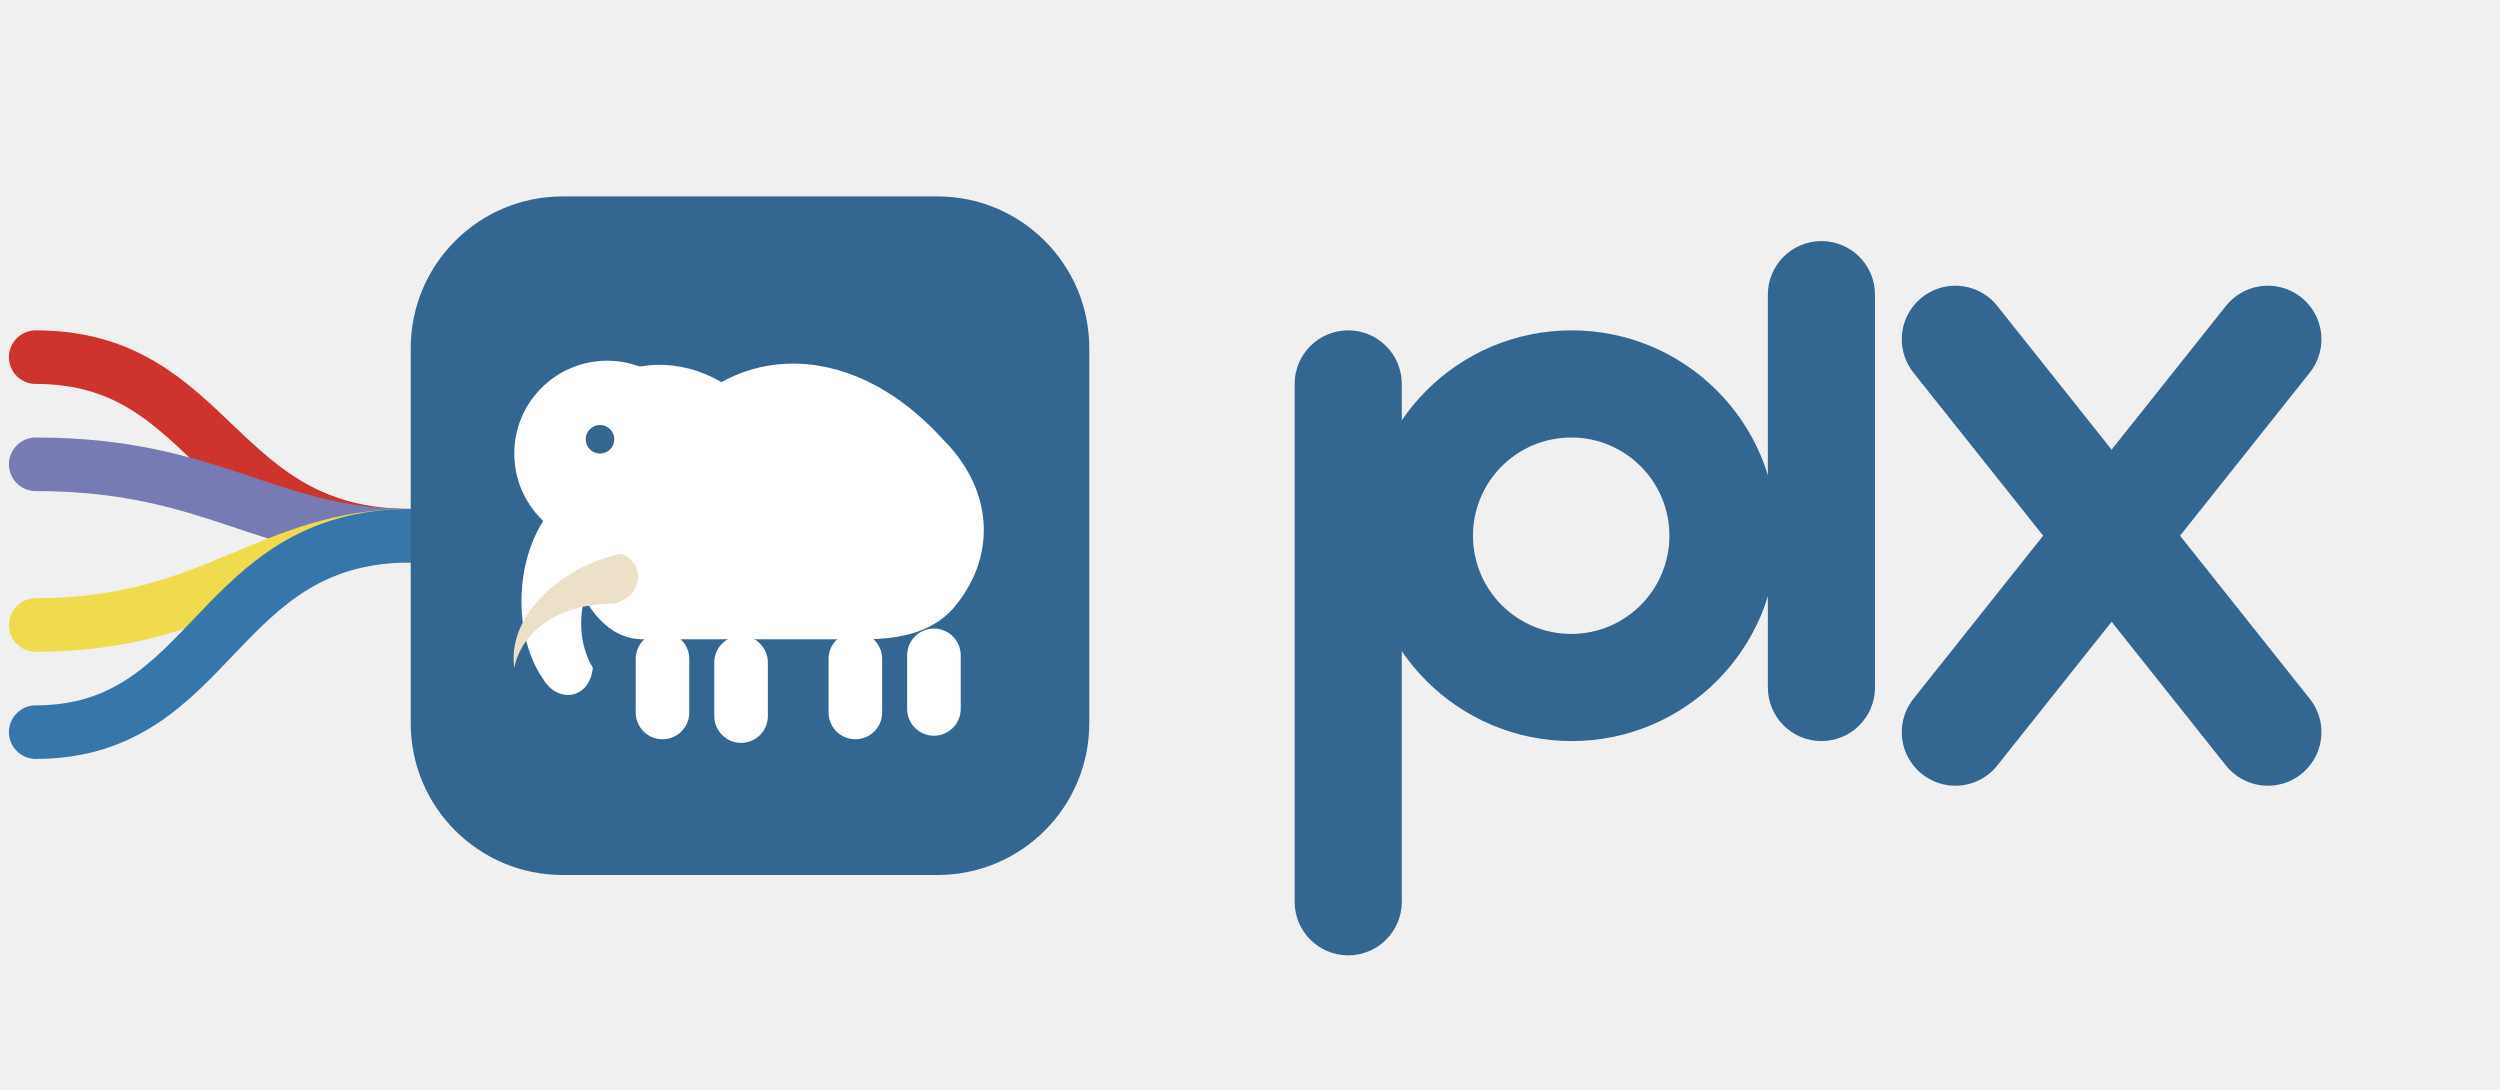
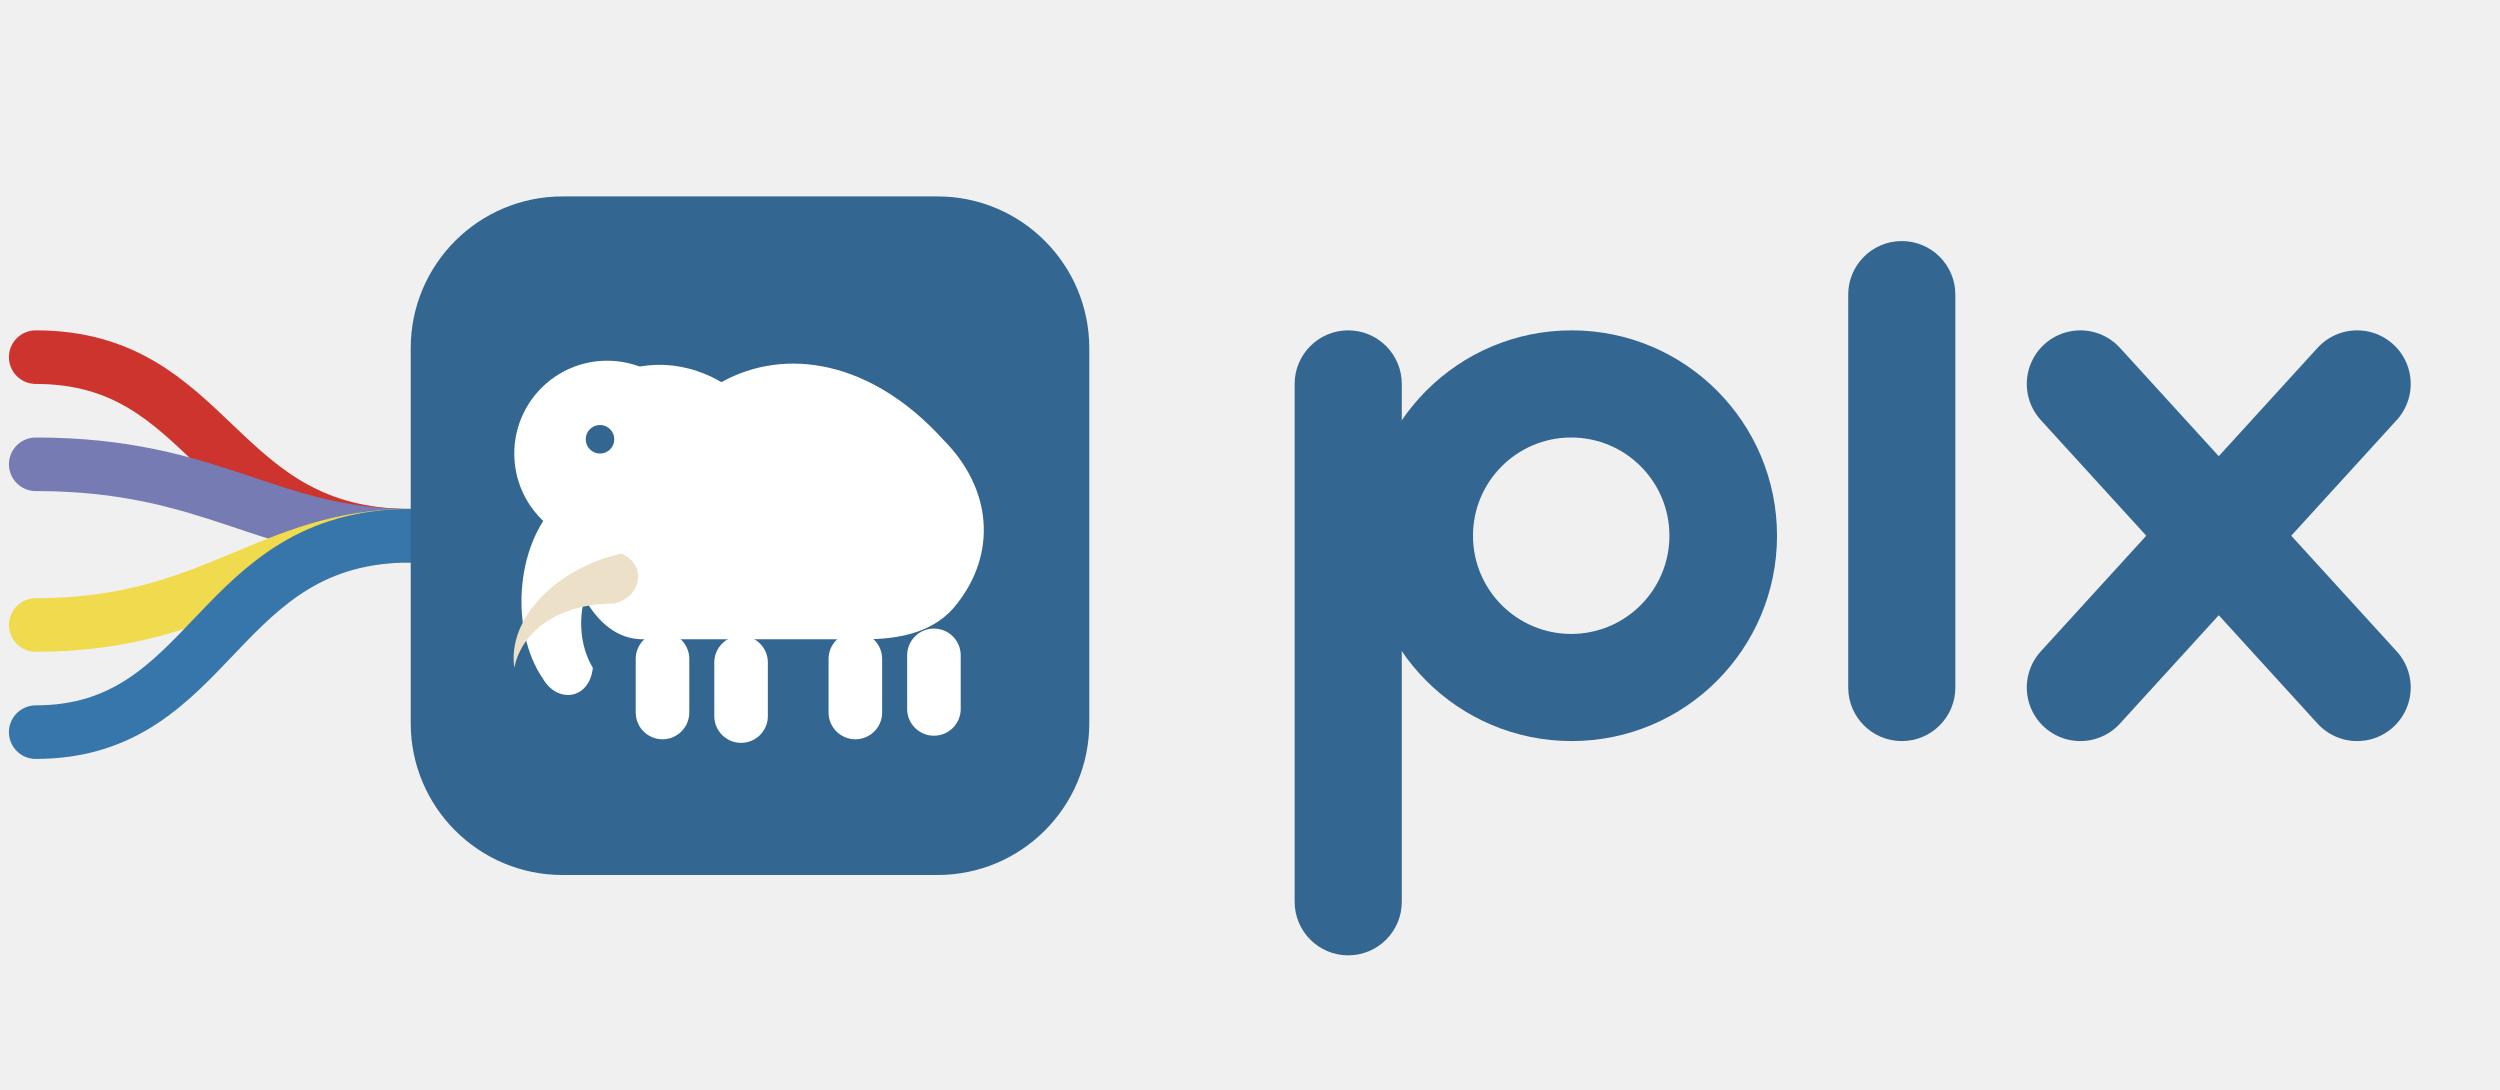
<svg xmlns="http://www.w3.org/2000/svg" viewBox="0 0 560 244" width="560" height="244" role="img" aria-labelledby="t d">
  <g fill="none" stroke-width="12" stroke-linecap="round">
    <path d="M8,80  C48,80  48,120 92,120" stroke="#CC342D" />
    <path d="M8,104 C48,104 60,120 92,120" stroke="#777BB3" />
    <path d="M8,140 C48,140 60,120 92,120" stroke="#F0DB4F" />
    <path d="M8,164 C48,164 48,120 92,120" stroke="#3776AB" />
  </g>
  <rect x="92" y="44" width="152" height="152" rx="34" fill="#336791" />
  <g transform="translate(168 120) scale(0.80) translate(-128 -123)">
    <g fill="#ffffff">
      <path d="M74,112                C68,84 96,66 120,80                C138,70 162,74 182,96                C196,110 197,128 186,142                C180,150 170,152 160,152                L98,152                C84,152 76,134 74,112 Z" />
      <circle cx="88" cy="100" r="26" />
      <rect x="96" y="150" width="15" height="30" rx="7.5" />
      <rect x="118" y="151" width="15" height="30" rx="7.5" />
      <rect x="150" y="150" width="15" height="30" rx="7.5" />
      <rect x="172" y="149" width="15" height="30" rx="7.5" />
      <path d="M74,114                C62,126 61,150 70,163                C74,170 83,169 84,160                C78,150 80,134 92,126 Z" />
    </g>
    <path d="M92,128              C74,132 60,146 62,160              C64,150 74,142 90,142              C98,140 99,131 92,128 Z" fill="#ece0c8" />
    <circle cx="86" cy="96" r="4" fill="#336791" />
  </g>
  <g fill="#336791">
    <rect x="290" y="74" width="24" height="140" rx="12" />
    <path fill-rule="evenodd" d="M352,74 a46,46 0 1 0 0.1,0 Z M352,98 a22,22 0 1 1 -0.1,0 Z" />
-     <rect x="396" y="54" width="24" height="112" rx="12" />
+     <rect x="414" y="54" width="24" height="112" rx="12" />
  </g>
  <g stroke="#336791" stroke-width="24" stroke-linecap="round">
-     <line x1="438" y1="76" x2="508" y2="164" />
-     <line x1="508" y1="76" x2="438" y2="164" />
+     <line x1="466" y1="86" x2="528" y2="154" />
+     <line x1="528" y1="86" x2="466" y2="154" />
  </g>
</svg>
